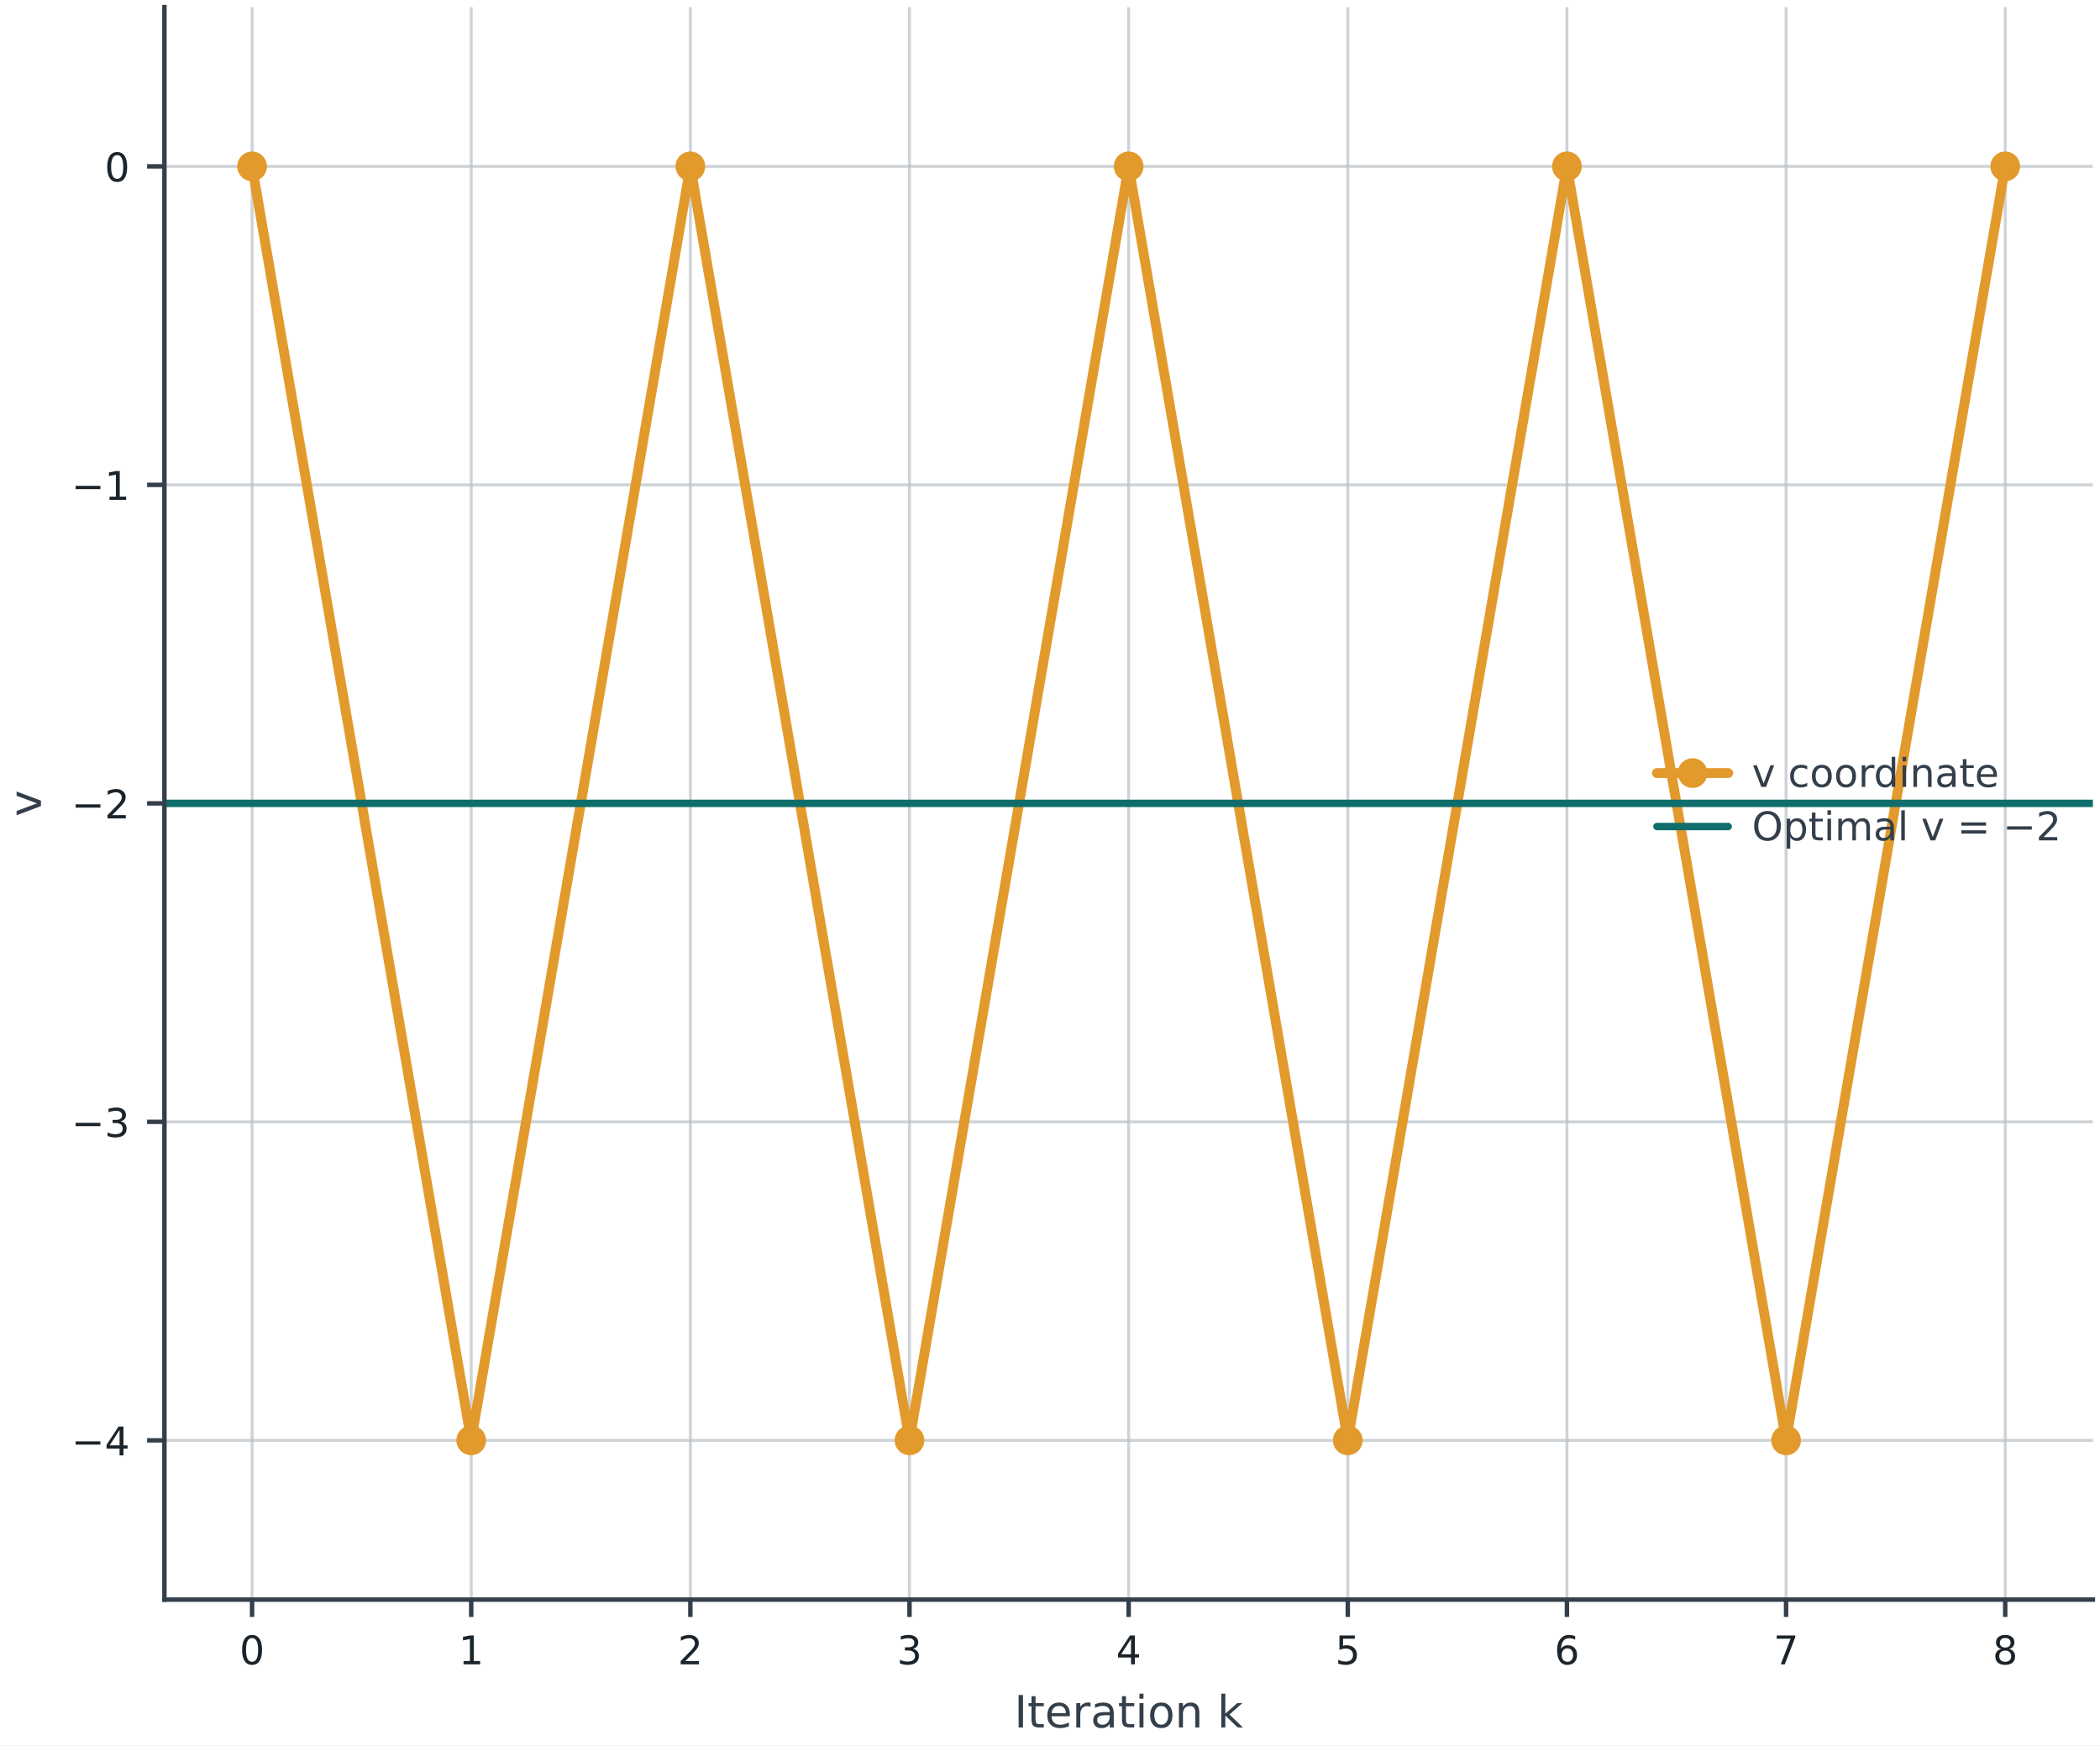
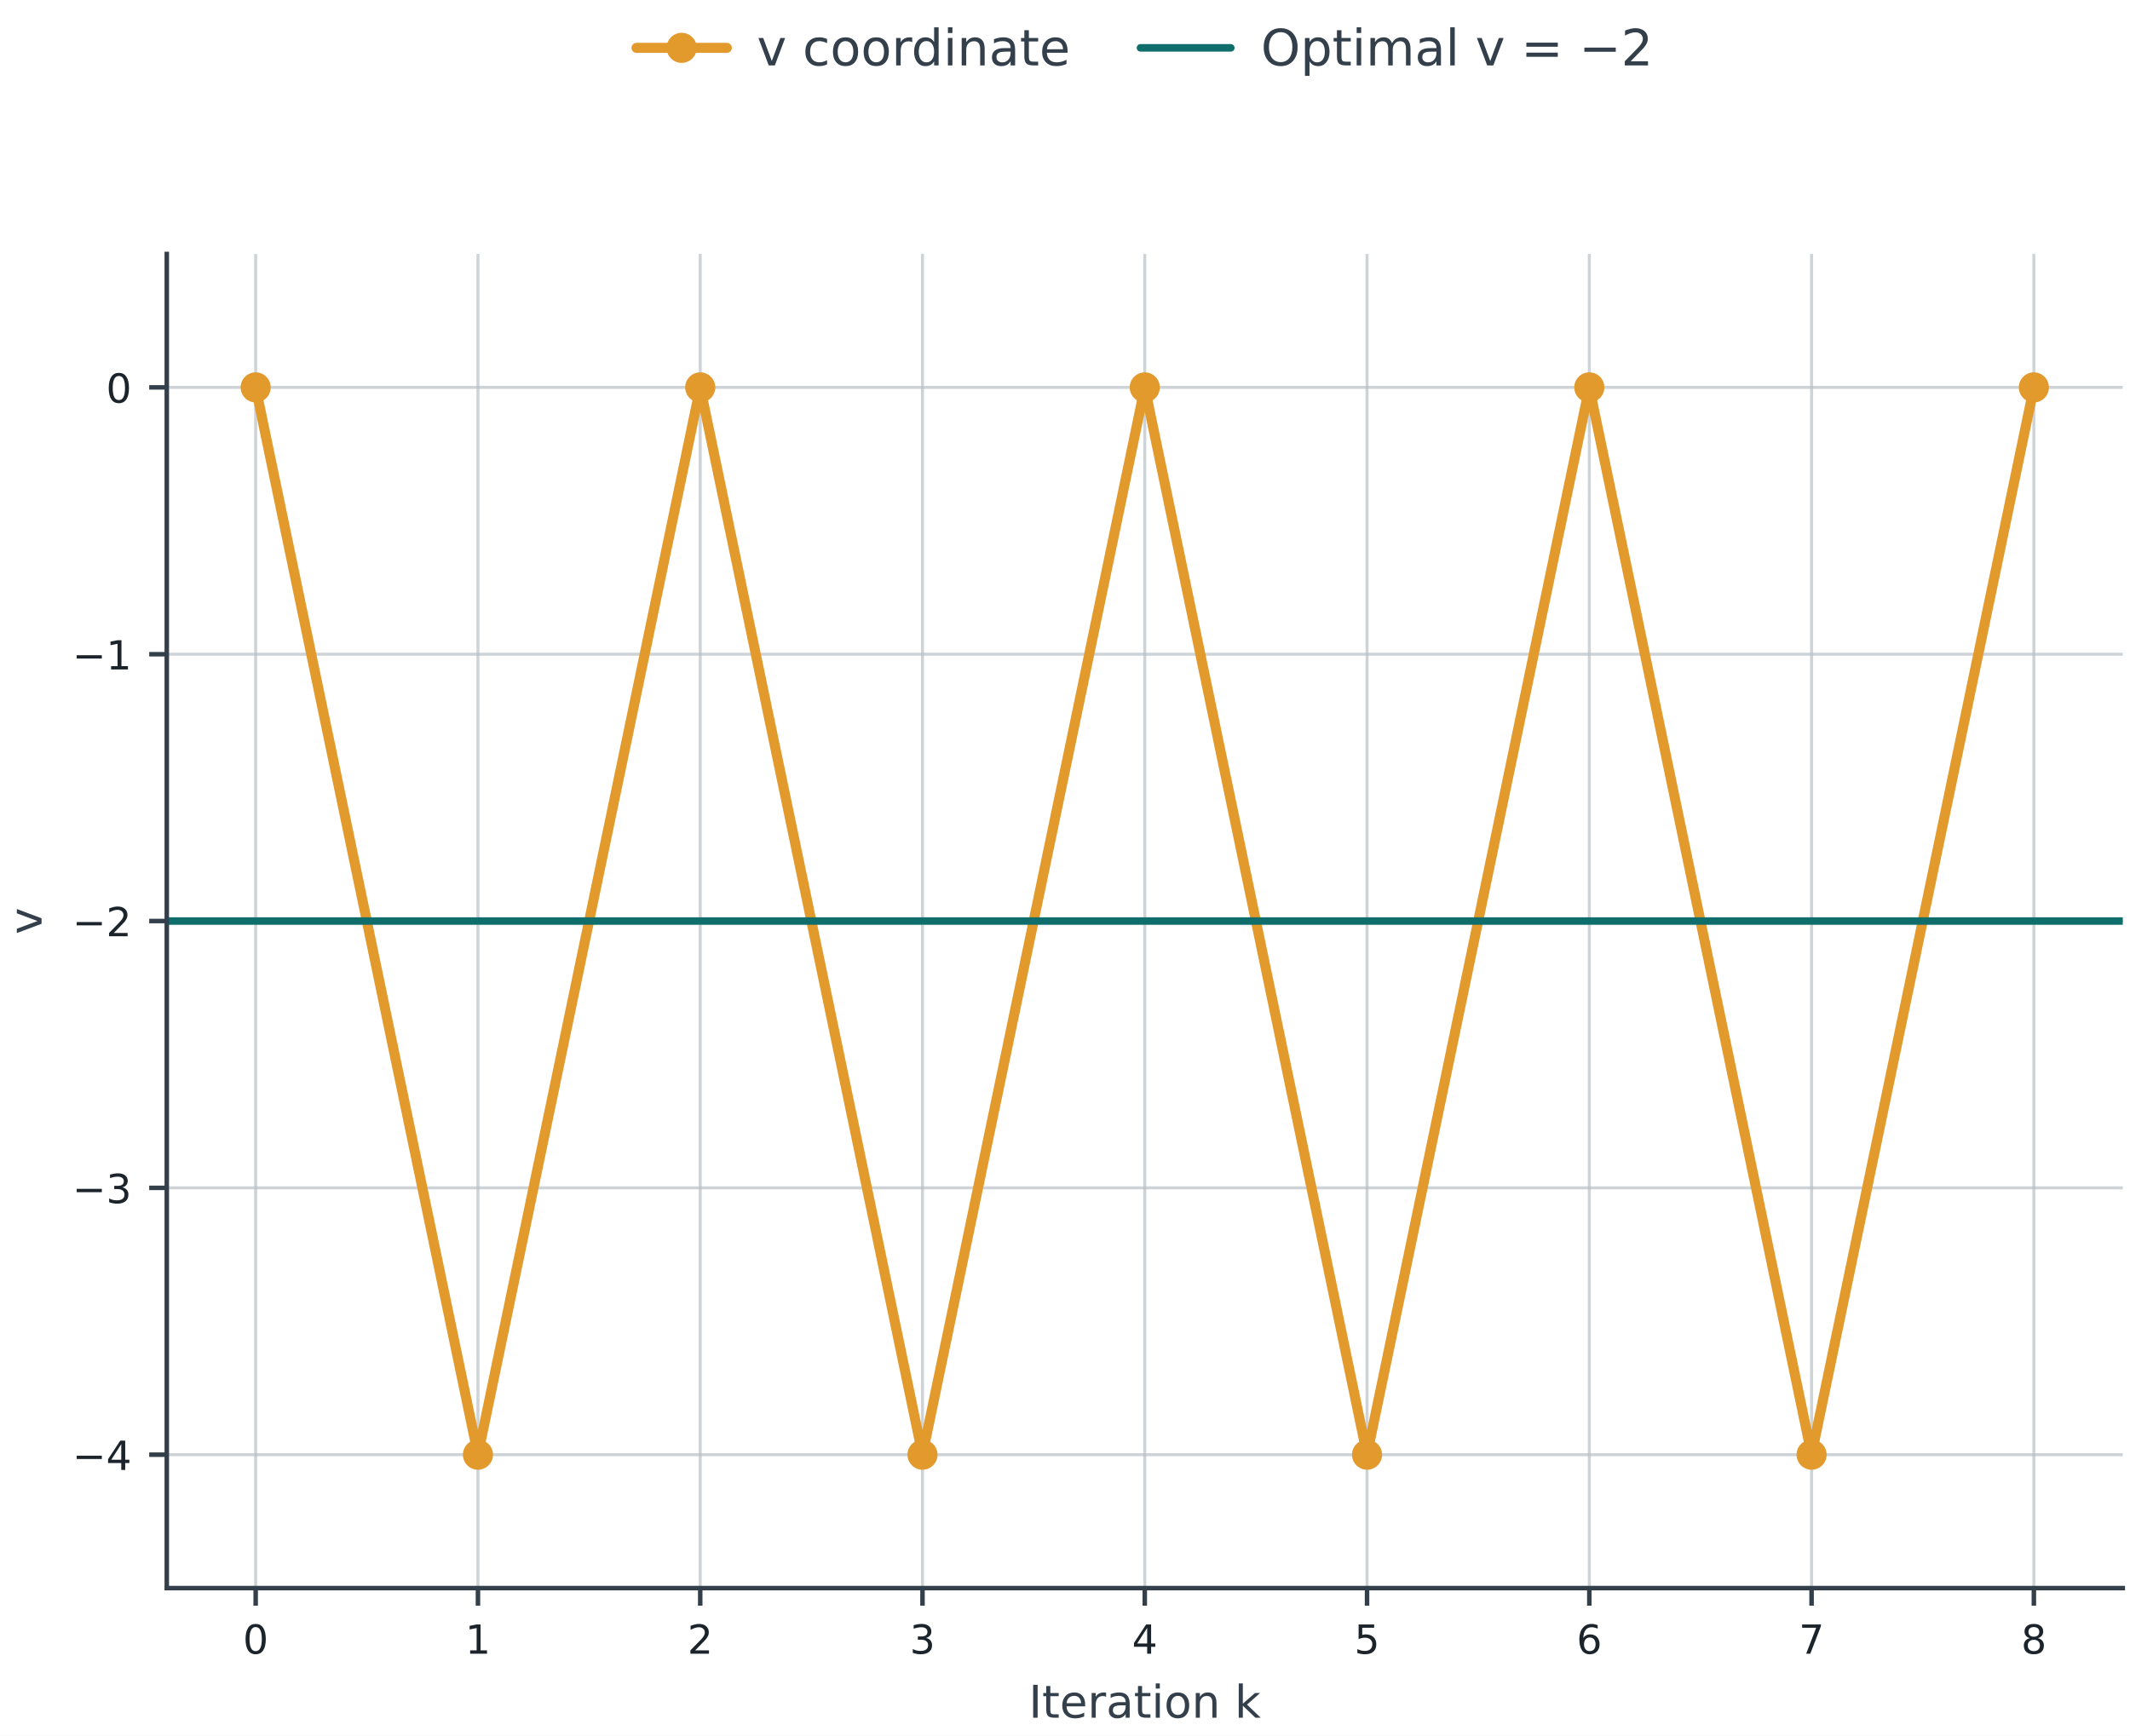
- <svg xmlns="http://www.w3.org/2000/svg" xmlns:xlink="http://www.w3.org/1999/xlink" width="424.474pt" height="352.681pt" viewBox="0 0 424.474 352.681" version="1.1">
+ <svg xmlns="http://www.w3.org/2000/svg" xmlns:xlink="http://www.w3.org/1999/xlink" width="424.474pt" height="345.99pt" viewBox="0 0 424.474 345.99" version="1.1">
  <defs>
    <style type="text/css">*{stroke-linejoin: round; stroke-linecap: butt}</style>
  </defs>
  <g id="figure_1">
    <g id="patch_1">
-       <path d="M 0 352.681  L 424.474 352.681  L 424.474 0  L 0 0  z " style="fill: #ffffff" />
+       <path d="M 0 345.99  L 424.474 345.99  L 424.474 0  L 0 0  z " style="fill: #ffffff" />
    </g>
    <g id="axes_1">
      <g id="patch_2">
-         <path d="M 33.234 323.24  L 423.034 323.24  L 423.034 1.44  L 33.234 1.44  z " style="fill: #ffffff" />
+         <path d="M 33.234 316.55  L 423.034 316.55  L 423.034 50.625  L 33.234 50.625  z " style="fill: #ffffff" />
      </g>
      <g id="matplotlib.axis_1">
        <g id="xtick_1">
          <g id="line2d_1">
-             <path d="M 50.952 323.24  L 50.952 1.44  " clip-path="url(#pc9e81bf511)" style="fill: none; stroke: #b9c1c6; stroke-opacity: 0.7; stroke-width: 0.6; stroke-linecap: round" />
+             <path d="M 50.952 316.55  L 50.952 50.625  " clip-path="url(#pf2ed33c9d0)" style="fill: none; stroke: #b9c1c6; stroke-opacity: 0.7; stroke-width: 0.6; stroke-linecap: round" />
          </g>
          <g id="line2d_2">
            <defs>
-               <path id="m884c8e232d" d="M 0 0  L 0 3.5  " style="stroke: #333f4a; stroke-width: 0.9" />
-             </defs>
-             <g>
-               <use xlink:href="#m884c8e232d" x="50.952" y="323.24" style="fill: #333f4a; stroke: #333f4a; stroke-width: 0.9" />
+               <path id="md0092afd3a" d="M 0 0  L 0 3.5  " style="stroke: #333f4a; stroke-width: 0.9" />
+             </defs>
+             <g>
+               <use xlink:href="#md0092afd3a" x="50.952" y="316.55" style="fill: #333f4a; stroke: #333f4a; stroke-width: 0.9" />
            </g>
          </g>
          <g id="text_1">
-             <g style="fill: #1c242b" transform="translate(48.40693 336.3181) scale(0.08 -0.08)">
+             <g style="fill: #1c242b" transform="translate(48.40693 329.6279) scale(0.08 -0.08)">
              <defs>
                <path id="DejaVuSans-13" d="M 2034 4250  Q 1547 4250 1301 3770  Q 1056 3291 1056 2328  Q 1056 1369 1301 889  Q 1547 409 2034 409  Q 2525 409 2770 889  Q 3016 1369 3016 2328  Q 3016 3291 2770 3770  Q 2525 4250 2034 4250  z M 2034 4750  Q 2819 4750 3233 4129  Q 3647 3509 3647 2328  Q 3647 1150 3233 529  Q 2819 -91 2034 -91  Q 1250 -91 836 529  Q 422 1150 422 2328  Q 422 3509 836 4129  Q 1250 4750 2034 4750  z " transform="scale(0.015625)" />
              </defs>
              <use xlink:href="#DejaVuSans-13" />
            </g>
          </g>
        </g>
        <g id="xtick_2">
          <g id="line2d_3">
-             <path d="M 95.247 323.24  L 95.247 1.44  " clip-path="url(#pc9e81bf511)" style="fill: none; stroke: #b9c1c6; stroke-opacity: 0.7; stroke-width: 0.6; stroke-linecap: round" />
+             <path d="M 95.247 316.55  L 95.247 50.625  " clip-path="url(#pf2ed33c9d0)" style="fill: none; stroke: #b9c1c6; stroke-opacity: 0.7; stroke-width: 0.6; stroke-linecap: round" />
          </g>
          <g id="line2d_4">
            <g>
-               <use xlink:href="#m884c8e232d" x="95.247" y="323.24" style="fill: #333f4a; stroke: #333f4a; stroke-width: 0.9" />
+               <use xlink:href="#md0092afd3a" x="95.247" y="316.55" style="fill: #333f4a; stroke: #333f4a; stroke-width: 0.9" />
            </g>
          </g>
          <g id="text_2">
-             <g style="fill: #1c242b" transform="translate(92.70239 336.3181) scale(0.08 -0.08)">
+             <g style="fill: #1c242b" transform="translate(92.70239 329.6279) scale(0.08 -0.08)">
              <defs>
                <path id="DejaVuSans-14" d="M 794 531  L 1825 531  L 1825 4091  L 703 3866  L 703 4441  L 1819 4666  L 2450 4666  L 2450 531  L 3481 531  L 3481 0  L 794 0  L 794 531  z " transform="scale(0.015625)" />
              </defs>
              <use xlink:href="#DejaVuSans-14" />
            </g>
          </g>
        </g>
        <g id="xtick_3">
          <g id="line2d_5">
-             <path d="M 139.543 323.24  L 139.543 1.44  " clip-path="url(#pc9e81bf511)" style="fill: none; stroke: #b9c1c6; stroke-opacity: 0.7; stroke-width: 0.6; stroke-linecap: round" />
+             <path d="M 139.543 316.55  L 139.543 50.625  " clip-path="url(#pf2ed33c9d0)" style="fill: none; stroke: #b9c1c6; stroke-opacity: 0.7; stroke-width: 0.6; stroke-linecap: round" />
          </g>
          <g id="line2d_6">
            <g>
-               <use xlink:href="#m884c8e232d" x="139.543" y="323.24" style="fill: #333f4a; stroke: #333f4a; stroke-width: 0.9" />
+               <use xlink:href="#md0092afd3a" x="139.543" y="316.55" style="fill: #333f4a; stroke: #333f4a; stroke-width: 0.9" />
            </g>
          </g>
          <g id="text_3">
-             <g style="fill: #1c242b" transform="translate(136.9978 336.3181) scale(0.08 -0.08)">
+             <g style="fill: #1c242b" transform="translate(136.9978 329.6279) scale(0.08 -0.08)">
              <defs>
                <path id="DejaVuSans-15" d="M 1228 531  L 3431 531  L 3431 0  L 469 0  L 469 531  Q 828 903 1448 1529  Q 2069 2156 2228 2338  Q 2531 2678 2651 2914  Q 2772 3150 2772 3378  Q 2772 3750 2511 3984  Q 2250 4219 1831 4219  Q 1534 4219 1204 4116  Q 875 4013 500 3803  L 500 4441  Q 881 4594 1212 4672  Q 1544 4750 1819 4750  Q 2544 4750 2975 4387  Q 3406 4025 3406 3419  Q 3406 3131 3298 2873  Q 3191 2616 2906 2266  Q 2828 2175 2409 1742  Q 1991 1309 1228 531  z " transform="scale(0.015625)" />
              </defs>
              <use xlink:href="#DejaVuSans-15" />
            </g>
          </g>
        </g>
        <g id="xtick_4">
          <g id="line2d_7">
-             <path d="M 183.838 323.24  L 183.838 1.44  " clip-path="url(#pc9e81bf511)" style="fill: none; stroke: #b9c1c6; stroke-opacity: 0.7; stroke-width: 0.6; stroke-linecap: round" />
+             <path d="M 183.838 316.55  L 183.838 50.625  " clip-path="url(#pf2ed33c9d0)" style="fill: none; stroke: #b9c1c6; stroke-opacity: 0.7; stroke-width: 0.6; stroke-linecap: round" />
          </g>
          <g id="line2d_8">
            <g>
-               <use xlink:href="#m884c8e232d" x="183.838" y="323.24" style="fill: #333f4a; stroke: #333f4a; stroke-width: 0.9" />
+               <use xlink:href="#md0092afd3a" x="183.838" y="316.55" style="fill: #333f4a; stroke: #333f4a; stroke-width: 0.9" />
            </g>
          </g>
          <g id="text_4">
-             <g style="fill: #1c242b" transform="translate(181.2933 336.3181) scale(0.08 -0.08)">
+             <g style="fill: #1c242b" transform="translate(181.2933 329.6279) scale(0.08 -0.08)">
              <defs>
                <path id="DejaVuSans-16" d="M 2597 2516  Q 3050 2419 3304 2112  Q 3559 1806 3559 1356  Q 3559 666 3084 287  Q 2609 -91 1734 -91  Q 1441 -91 1130 -33  Q 819 25 488 141  L 488 750  Q 750 597 1062 519  Q 1375 441 1716 441  Q 2309 441 2620 675  Q 2931 909 2931 1356  Q 2931 1769 2642 2001  Q 2353 2234 1838 2234  L 1294 2234  L 1294 2753  L 1863 2753  Q 2328 2753 2575 2939  Q 2822 3125 2822 3475  Q 2822 3834 2567 4026  Q 2313 4219 1838 4219  Q 1578 4219 1281 4162  Q 984 4106 628 3988  L 628 4550  Q 988 4650 1302 4700  Q 1616 4750 1894 4750  Q 2613 4750 3031 4423  Q 3450 4097 3450 3541  Q 3450 3153 3228 2886  Q 3006 2619 2597 2516  z " transform="scale(0.015625)" />
              </defs>
              <use xlink:href="#DejaVuSans-16" />
            </g>
          </g>
        </g>
        <g id="xtick_5">
          <g id="line2d_9">
-             <path d="M 228.134 323.24  L 228.134 1.44  " clip-path="url(#pc9e81bf511)" style="fill: none; stroke: #b9c1c6; stroke-opacity: 0.7; stroke-width: 0.6; stroke-linecap: round" />
+             <path d="M 228.134 316.55  L 228.134 50.625  " clip-path="url(#pf2ed33c9d0)" style="fill: none; stroke: #b9c1c6; stroke-opacity: 0.7; stroke-width: 0.6; stroke-linecap: round" />
          </g>
          <g id="line2d_10">
            <g>
-               <use xlink:href="#m884c8e232d" x="228.134" y="323.24" style="fill: #333f4a; stroke: #333f4a; stroke-width: 0.9" />
+               <use xlink:href="#md0092afd3a" x="228.134" y="316.55" style="fill: #333f4a; stroke: #333f4a; stroke-width: 0.9" />
            </g>
          </g>
          <g id="text_5">
-             <g style="fill: #1c242b" transform="translate(225.5888 336.3181) scale(0.08 -0.08)">
+             <g style="fill: #1c242b" transform="translate(225.5888 329.6279) scale(0.08 -0.08)">
              <defs>
                <path id="DejaVuSans-17" d="M 2419 4116  L 825 1625  L 2419 1625  L 2419 4116  z M 2253 4666  L 3047 4666  L 3047 1625  L 3713 1625  L 3713 1100  L 3047 1100  L 3047 0  L 2419 0  L 2419 1100  L 313 1100  L 313 1709  L 2253 4666  z " transform="scale(0.015625)" />
              </defs>
              <use xlink:href="#DejaVuSans-17" />
            </g>
          </g>
        </g>
        <g id="xtick_6">
          <g id="line2d_11">
-             <path d="M 272.429 323.24  L 272.429 1.44  " clip-path="url(#pc9e81bf511)" style="fill: none; stroke: #b9c1c6; stroke-opacity: 0.7; stroke-width: 0.6; stroke-linecap: round" />
+             <path d="M 272.429 316.55  L 272.429 50.625  " clip-path="url(#pf2ed33c9d0)" style="fill: none; stroke: #b9c1c6; stroke-opacity: 0.7; stroke-width: 0.6; stroke-linecap: round" />
          </g>
          <g id="line2d_12">
            <g>
-               <use xlink:href="#m884c8e232d" x="272.429" y="323.24" style="fill: #333f4a; stroke: #333f4a; stroke-width: 0.9" />
+               <use xlink:href="#md0092afd3a" x="272.429" y="316.55" style="fill: #333f4a; stroke: #333f4a; stroke-width: 0.9" />
            </g>
          </g>
          <g id="text_6">
-             <g style="fill: #1c242b" transform="translate(269.8842 336.3181) scale(0.08 -0.08)">
+             <g style="fill: #1c242b" transform="translate(269.8842 329.6279) scale(0.08 -0.08)">
              <defs>
                <path id="DejaVuSans-18" d="M 691 4666  L 3169 4666  L 3169 4134  L 1269 4134  L 1269 2991  Q 1406 3038 1543 3061  Q 1681 3084 1819 3084  Q 2600 3084 3056 2656  Q 3513 2228 3513 1497  Q 3513 744 3044 326  Q 2575 -91 1722 -91  Q 1428 -91 1123 -41  Q 819 9 494 109  L 494 744  Q 775 591 1075 516  Q 1375 441 1709 441  Q 2250 441 2565 725  Q 2881 1009 2881 1497  Q 2881 1984 2565 2268  Q 2250 2553 1709 2553  Q 1456 2553 1204 2497  Q 953 2441 691 2322  L 691 4666  z " transform="scale(0.015625)" />
              </defs>
              <use xlink:href="#DejaVuSans-18" />
            </g>
          </g>
        </g>
        <g id="xtick_7">
          <g id="line2d_13">
-             <path d="M 316.725 323.24  L 316.725 1.44  " clip-path="url(#pc9e81bf511)" style="fill: none; stroke: #b9c1c6; stroke-opacity: 0.7; stroke-width: 0.6; stroke-linecap: round" />
+             <path d="M 316.725 316.55  L 316.725 50.625  " clip-path="url(#pf2ed33c9d0)" style="fill: none; stroke: #b9c1c6; stroke-opacity: 0.7; stroke-width: 0.6; stroke-linecap: round" />
          </g>
          <g id="line2d_14">
            <g>
-               <use xlink:href="#m884c8e232d" x="316.725" y="323.24" style="fill: #333f4a; stroke: #333f4a; stroke-width: 0.9" />
+               <use xlink:href="#md0092afd3a" x="316.725" y="316.55" style="fill: #333f4a; stroke: #333f4a; stroke-width: 0.9" />
            </g>
          </g>
          <g id="text_7">
-             <g style="fill: #1c242b" transform="translate(314.1797 336.3181) scale(0.08 -0.08)">
+             <g style="fill: #1c242b" transform="translate(314.1797 329.6279) scale(0.08 -0.08)">
              <defs>
                <path id="DejaVuSans-19" d="M 2113 2584  Q 1688 2584 1439 2293  Q 1191 2003 1191 1497  Q 1191 994 1439 701  Q 1688 409 2113 409  Q 2538 409 2786 701  Q 3034 994 3034 1497  Q 3034 2003 2786 2293  Q 2538 2584 2113 2584  z M 3366 4563  L 3366 3988  Q 3128 4100 2886 4159  Q 2644 4219 2406 4219  Q 1781 4219 1451 3797  Q 1122 3375 1075 2522  Q 1259 2794 1537 2939  Q 1816 3084 2150 3084  Q 2853 3084 3261 2657  Q 3669 2231 3669 1497  Q 3669 778 3244 343  Q 2819 -91 2113 -91  Q 1303 -91 875 529  Q 447 1150 447 2328  Q 447 3434 972 4092  Q 1497 4750 2381 4750  Q 2619 4750 2861 4703  Q 3103 4656 3366 4563  z " transform="scale(0.015625)" />
              </defs>
              <use xlink:href="#DejaVuSans-19" />
            </g>
          </g>
        </g>
        <g id="xtick_8">
          <g id="line2d_15">
-             <path d="M 361.02 323.24  L 361.02 1.44  " clip-path="url(#pc9e81bf511)" style="fill: none; stroke: #b9c1c6; stroke-opacity: 0.7; stroke-width: 0.6; stroke-linecap: round" />
+             <path d="M 361.02 316.55  L 361.02 50.625  " clip-path="url(#pf2ed33c9d0)" style="fill: none; stroke: #b9c1c6; stroke-opacity: 0.7; stroke-width: 0.6; stroke-linecap: round" />
          </g>
          <g id="line2d_16">
            <g>
-               <use xlink:href="#m884c8e232d" x="361.02" y="323.24" style="fill: #333f4a; stroke: #333f4a; stroke-width: 0.9" />
+               <use xlink:href="#md0092afd3a" x="361.02" y="316.55" style="fill: #333f4a; stroke: #333f4a; stroke-width: 0.9" />
            </g>
          </g>
          <g id="text_8">
-             <g style="fill: #1c242b" transform="translate(358.4751 336.3181) scale(0.08 -0.08)">
+             <g style="fill: #1c242b" transform="translate(358.4751 329.6279) scale(0.08 -0.08)">
              <defs>
                <path id="DejaVuSans-1a" d="M 525 4666  L 3525 4666  L 3525 4397  L 1831 0  L 1172 0  L 2766 4134  L 525 4134  L 525 4666  z " transform="scale(0.015625)" />
              </defs>
              <use xlink:href="#DejaVuSans-1a" />
            </g>
          </g>
        </g>
        <g id="xtick_9">
          <g id="line2d_17">
-             <path d="M 405.316 323.24  L 405.316 1.44  " clip-path="url(#pc9e81bf511)" style="fill: none; stroke: #b9c1c6; stroke-opacity: 0.7; stroke-width: 0.6; stroke-linecap: round" />
+             <path d="M 405.316 316.55  L 405.316 50.625  " clip-path="url(#pf2ed33c9d0)" style="fill: none; stroke: #b9c1c6; stroke-opacity: 0.7; stroke-width: 0.6; stroke-linecap: round" />
          </g>
          <g id="line2d_18">
            <g>
-               <use xlink:href="#m884c8e232d" x="405.316" y="323.24" style="fill: #333f4a; stroke: #333f4a; stroke-width: 0.9" />
+               <use xlink:href="#md0092afd3a" x="405.316" y="316.55" style="fill: #333f4a; stroke: #333f4a; stroke-width: 0.9" />
            </g>
          </g>
          <g id="text_9">
-             <g style="fill: #1c242b" transform="translate(402.7706 336.3181) scale(0.08 -0.08)">
+             <g style="fill: #1c242b" transform="translate(402.7706 329.6279) scale(0.08 -0.08)">
              <defs>
                <path id="DejaVuSans-1b" d="M 2034 2216  Q 1584 2216 1326 1975  Q 1069 1734 1069 1313  Q 1069 891 1326 650  Q 1584 409 2034 409  Q 2484 409 2743 651  Q 3003 894 3003 1313  Q 3003 1734 2745 1975  Q 2488 2216 2034 2216  z M 1403 2484  Q 997 2584 770 2862  Q 544 3141 544 3541  Q 544 4100 942 4425  Q 1341 4750 2034 4750  Q 2731 4750 3128 4425  Q 3525 4100 3525 3541  Q 3525 3141 3298 2862  Q 3072 2584 2669 2484  Q 3125 2378 3379 2068  Q 3634 1759 3634 1313  Q 3634 634 3220 271  Q 2806 -91 2034 -91  Q 1263 -91 848 271  Q 434 634 434 1313  Q 434 1759 690 2068  Q 947 2378 1403 2484  z M 1172 3481  Q 1172 3119 1398 2916  Q 1625 2713 2034 2713  Q 2441 2713 2670 2916  Q 2900 3119 2900 3481  Q 2900 3844 2670 4047  Q 2441 4250 2034 4250  Q 1625 4250 1398 4047  Q 1172 3844 1172 3481  z " transform="scale(0.015625)" />
              </defs>
              <use xlink:href="#DejaVuSans-1b" />
            </g>
          </g>
        </g>
        <g id="text_10">
-           <g style="fill: #333f4a" transform="translate(205.0101 349.0786) scale(0.09 -0.09)">
+           <g style="fill: #333f4a" transform="translate(205.0101 342.3884) scale(0.09 -0.09)">
            <defs>
              <path id="DejaVuSans-2c" d="M 628 4666  L 1259 4666  L 1259 0  L 628 0  L 628 4666  z " transform="scale(0.015625)" />
              <path id="DejaVuSans-57" d="M 1172 4494  L 1172 3500  L 2356 3500  L 2356 3053  L 1172 3053  L 1172 1153  Q 1172 725 1289 603  Q 1406 481 1766 481  L 2356 481  L 2356 0  L 1766 0  Q 1100 0 847 248  Q 594 497 594 1153  L 594 3053  L 172 3053  L 172 3500  L 594 3500  L 594 4494  L 1172 4494  z " transform="scale(0.015625)" />
              <path id="DejaVuSans-48" d="M 3597 1894  L 3597 1613  L 953 1613  Q 991 1019 1311 708  Q 1631 397 2203 397  Q 2534 397 2845 478  Q 3156 559 3463 722  L 3463 178  Q 3153 47 2828 -22  Q 2503 -91 2169 -91  Q 1331 -91 842 396  Q 353 884 353 1716  Q 353 2575 817 3079  Q 1281 3584 2069 3584  Q 2775 3584 3186 3129  Q 3597 2675 3597 1894  z M 3022 2063  Q 3016 2534 2758 2815  Q 2500 3097 2075 3097  Q 1594 3097 1305 2825  Q 1016 2553 972 2059  L 3022 2063  z " transform="scale(0.015625)" />
              <path id="DejaVuSans-55" d="M 2631 2963  Q 2534 3019 2420 3045  Q 2306 3072 2169 3072  Q 1681 3072 1420 2755  Q 1159 2438 1159 1844  L 1159 0  L 581 0  L 581 3500  L 1159 3500  L 1159 2956  Q 1341 3275 1631 3429  Q 1922 3584 2338 3584  Q 2397 3584 2469 3576  Q 2541 3569 2628 3553  L 2631 2963  z " transform="scale(0.015625)" />
              <path id="DejaVuSans-44" d="M 2194 1759  Q 1497 1759 1228 1600  Q 959 1441 959 1056  Q 959 750 1161 570  Q 1363 391 1709 391  Q 2188 391 2477 730  Q 2766 1069 2766 1631  L 2766 1759  L 2194 1759  z M 3341 1997  L 3341 0  L 2766 0  L 2766 531  Q 2569 213 2275 61  Q 1981 -91 1556 -91  Q 1019 -91 701 211  Q 384 513 384 1019  Q 384 1609 779 1909  Q 1175 2209 1959 2209  L 2766 2209  L 2766 2266  Q 2766 2663 2505 2880  Q 2244 3097 1772 3097  Q 1472 3097 1187 3025  Q 903 2953 641 2809  L 641 3341  Q 956 3463 1253 3523  Q 1550 3584 1831 3584  Q 2591 3584 2966 3190  Q 3341 2797 3341 1997  z " transform="scale(0.015625)" />
              <path id="DejaVuSans-4c" d="M 603 3500  L 1178 3500  L 1178 0  L 603 0  L 603 3500  z M 603 4863  L 1178 4863  L 1178 4134  L 603 4134  L 603 4863  z " transform="scale(0.015625)" />
              <path id="DejaVuSans-52" d="M 1959 3097  Q 1497 3097 1228 2736  Q 959 2375 959 1747  Q 959 1119 1226 758  Q 1494 397 1959 397  Q 2419 397 2687 759  Q 2956 1122 2956 1747  Q 2956 2369 2687 2733  Q 2419 3097 1959 3097  z M 1959 3584  Q 2709 3584 3137 3096  Q 3566 2609 3566 1747  Q 3566 888 3137 398  Q 2709 -91 1959 -91  Q 1206 -91 779 398  Q 353 888 353 1747  Q 353 2609 779 3096  Q 1206 3584 1959 3584  z " transform="scale(0.015625)" />
              <path id="DejaVuSans-51" d="M 3513 2113  L 3513 0  L 2938 0  L 2938 2094  Q 2938 2591 2744 2837  Q 2550 3084 2163 3084  Q 1697 3084 1428 2787  Q 1159 2491 1159 1978  L 1159 0  L 581 0  L 581 3500  L 1159 3500  L 1159 2956  Q 1366 3272 1645 3428  Q 1925 3584 2291 3584  Q 2894 3584 3203 3211  Q 3513 2838 3513 2113  z " transform="scale(0.015625)" />
              <path id="DejaVuSans-3" transform="scale(0.015625)" />
              <path id="DejaVuSans-4e" d="M 581 4863  L 1159 4863  L 1159 1991  L 2875 3500  L 3609 3500  L 1753 1863  L 3688 0  L 2938 0  L 1159 1709  L 1159 0  L 581 0  L 581 4863  z " transform="scale(0.015625)" />
            </defs>
            <use xlink:href="#DejaVuSans-2c" />
            <use xlink:href="#DejaVuSans-57" transform="translate(29.5 0)" />
            <use xlink:href="#DejaVuSans-48" transform="translate(68.70312 0)" />
            <use xlink:href="#DejaVuSans-55" transform="translate(130.2344 0)" />
            <use xlink:href="#DejaVuSans-44" transform="translate(171.3438 0)" />
            <use xlink:href="#DejaVuSans-57" transform="translate(232.625 0)" />
            <use xlink:href="#DejaVuSans-4c" transform="translate(271.8281 0)" />
            <use xlink:href="#DejaVuSans-52" transform="translate(299.6094 0)" />
            <use xlink:href="#DejaVuSans-51" transform="translate(360.7969 0)" />
            <use xlink:href="#DejaVuSans-3" transform="translate(424.1719 0)" />
            <use xlink:href="#DejaVuSans-4e" transform="translate(455.9531 0)" />
          </g>
        </g>
      </g>
      <g id="matplotlib.axis_2">
        <g id="ytick_1">
          <g id="line2d_19">
-             <path d="M 33.234 291.06  L 423.034 291.06  " clip-path="url(#pc9e81bf511)" style="fill: none; stroke: #b9c1c6; stroke-opacity: 0.7; stroke-width: 0.6; stroke-linecap: round" />
+             <path d="M 33.234 289.957  L 423.034 289.957  " clip-path="url(#pf2ed33c9d0)" style="fill: none; stroke: #b9c1c6; stroke-opacity: 0.7; stroke-width: 0.6; stroke-linecap: round" />
          </g>
          <g id="line2d_20">
            <defs>
-               <path id="mfa3e10d798" d="M 0 0  L -3.5 0  " style="stroke: #333f4a; stroke-width: 0.9" />
-             </defs>
-             <g>
-               <use xlink:href="#mfa3e10d798" x="33.234" y="291.06" style="fill: #333f4a; stroke: #333f4a; stroke-width: 0.9" />
+               <path id="mb5e0a46f87" d="M 0 0  L -3.5 0  " style="stroke: #333f4a; stroke-width: 0.9" />
+             </defs>
+             <g>
+               <use xlink:href="#mb5e0a46f87" x="33.234" y="289.957" style="fill: #333f4a; stroke: #333f4a; stroke-width: 0.9" />
            </g>
          </g>
          <g id="text_11">
-             <g style="fill: #1c242b" transform="translate(14.44 294.0991) scale(0.08 -0.08)">
+             <g style="fill: #1c242b" transform="translate(14.44 292.9963) scale(0.08 -0.08)">
              <defs>
                <path id="DejaVuSans-c9c" d="M 678 2272  L 4684 2272  L 4684 1741  L 678 1741  L 678 2272  z " transform="scale(0.015625)" />
              </defs>
              <use xlink:href="#DejaVuSans-c9c" />
              <use xlink:href="#DejaVuSans-17" transform="translate(83.79688 0)" />
            </g>
          </g>
        </g>
        <g id="ytick_2">
          <g id="line2d_21">
-             <path d="M 33.234 226.7  L 423.034 226.7  " clip-path="url(#pc9e81bf511)" style="fill: none; stroke: #b9c1c6; stroke-opacity: 0.7; stroke-width: 0.6; stroke-linecap: round" />
+             <path d="M 33.234 236.772  L 423.034 236.772  " clip-path="url(#pf2ed33c9d0)" style="fill: none; stroke: #b9c1c6; stroke-opacity: 0.7; stroke-width: 0.6; stroke-linecap: round" />
          </g>
          <g id="line2d_22">
            <g>
-               <use xlink:href="#mfa3e10d798" x="33.234" y="226.7" style="fill: #333f4a; stroke: #333f4a; stroke-width: 0.9" />
+               <use xlink:href="#mb5e0a46f87" x="33.234" y="236.772" style="fill: #333f4a; stroke: #333f4a; stroke-width: 0.9" />
            </g>
          </g>
          <g id="text_12">
-             <g style="fill: #1c242b" transform="translate(14.44 229.7391) scale(0.08 -0.08)">
+             <g style="fill: #1c242b" transform="translate(14.44 239.8114) scale(0.08 -0.08)">
              <use xlink:href="#DejaVuSans-c9c" />
              <use xlink:href="#DejaVuSans-16" transform="translate(83.79688 0)" />
            </g>
          </g>
        </g>
        <g id="ytick_3">
          <g id="line2d_23">
-             <path d="M 33.234 162.34  L 423.034 162.34  " clip-path="url(#pc9e81bf511)" style="fill: none; stroke: #b9c1c6; stroke-opacity: 0.7; stroke-width: 0.6; stroke-linecap: round" />
+             <path d="M 33.234 183.587  L 423.034 183.587  " clip-path="url(#pf2ed33c9d0)" style="fill: none; stroke: #b9c1c6; stroke-opacity: 0.7; stroke-width: 0.6; stroke-linecap: round" />
          </g>
          <g id="line2d_24">
            <g>
-               <use xlink:href="#mfa3e10d798" x="33.234" y="162.34" style="fill: #333f4a; stroke: #333f4a; stroke-width: 0.9" />
+               <use xlink:href="#mb5e0a46f87" x="33.234" y="183.587" style="fill: #333f4a; stroke: #333f4a; stroke-width: 0.9" />
            </g>
          </g>
          <g id="text_13">
-             <g style="fill: #1c242b" transform="translate(14.44 165.3791) scale(0.08 -0.08)">
+             <g style="fill: #1c242b" transform="translate(14.44 186.6264) scale(0.08 -0.08)">
              <use xlink:href="#DejaVuSans-c9c" />
              <use xlink:href="#DejaVuSans-15" transform="translate(83.79688 0)" />
            </g>
          </g>
        </g>
        <g id="ytick_4">
          <g id="line2d_25">
-             <path d="M 33.234 97.98  L 423.034 97.98  " clip-path="url(#pc9e81bf511)" style="fill: none; stroke: #b9c1c6; stroke-opacity: 0.7; stroke-width: 0.6; stroke-linecap: round" />
+             <path d="M 33.234 130.402  L 423.034 130.402  " clip-path="url(#pf2ed33c9d0)" style="fill: none; stroke: #b9c1c6; stroke-opacity: 0.7; stroke-width: 0.6; stroke-linecap: round" />
          </g>
          <g id="line2d_26">
            <g>
-               <use xlink:href="#mfa3e10d798" x="33.234" y="97.98" style="fill: #333f4a; stroke: #333f4a; stroke-width: 0.9" />
+               <use xlink:href="#mb5e0a46f87" x="33.234" y="130.402" style="fill: #333f4a; stroke: #333f4a; stroke-width: 0.9" />
            </g>
          </g>
          <g id="text_14">
-             <g style="fill: #1c242b" transform="translate(14.44 101.0191) scale(0.08 -0.08)">
+             <g style="fill: #1c242b" transform="translate(14.44 133.4415) scale(0.08 -0.08)">
              <use xlink:href="#DejaVuSans-c9c" />
              <use xlink:href="#DejaVuSans-14" transform="translate(83.79688 0)" />
            </g>
          </g>
        </g>
        <g id="ytick_5">
          <g id="line2d_27">
-             <path d="M 33.234 33.62  L 423.034 33.62  " clip-path="url(#pc9e81bf511)" style="fill: none; stroke: #b9c1c6; stroke-opacity: 0.7; stroke-width: 0.6; stroke-linecap: round" />
+             <path d="M 33.234 77.217  L 423.034 77.217  " clip-path="url(#pf2ed33c9d0)" style="fill: none; stroke: #b9c1c6; stroke-opacity: 0.7; stroke-width: 0.6; stroke-linecap: round" />
          </g>
          <g id="line2d_28">
            <g>
-               <use xlink:href="#mfa3e10d798" x="33.234" y="33.62" style="fill: #333f4a; stroke: #333f4a; stroke-width: 0.9" />
+               <use xlink:href="#mb5e0a46f87" x="33.234" y="77.217" style="fill: #333f4a; stroke: #333f4a; stroke-width: 0.9" />
            </g>
          </g>
          <g id="text_15">
-             <g style="fill: #1c242b" transform="translate(21.14375 36.65906) scale(0.08 -0.08)">
+             <g style="fill: #1c242b" transform="translate(21.14375 80.2565) scale(0.08 -0.08)">
              <use xlink:href="#DejaVuSans-13" />
            </g>
          </g>
        </g>
        <g id="text_16">
-           <g style="fill: #333f4a" transform="translate(8.277891 165.0034) rotate(-90) scale(0.09 -0.09)">
+           <g style="fill: #333f4a" transform="translate(8.277891 186.2508) rotate(-90) scale(0.09 -0.09)">
            <defs>
              <path id="DejaVuSans-59" d="M 191 3500  L 800 3500  L 1894 563  L 2988 3500  L 3597 3500  L 2284 0  L 1503 0  L 191 3500  z " transform="scale(0.015625)" />
            </defs>
            <use xlink:href="#DejaVuSans-59" />
          </g>
        </g>
      </g>
      <g id="line2d_29">
-         <path d="M 50.952 33.62  L 95.247 291.06  L 139.543 33.62  L 183.838 291.06  L 228.134 33.62  L 272.429 291.06  L 316.725 33.62  L 361.02 291.06  L 405.316 33.62  " clip-path="url(#pc9e81bf511)" style="fill: none; stroke: #e29a2d; stroke-width: 2; stroke-linecap: round" />
+         <path d="M 50.952 77.217  L 95.247 289.957  L 139.543 77.217  L 183.838 289.957  L 228.134 77.217  L 272.429 289.957  L 316.725 77.217  L 361.02 289.957  L 405.316 77.217  " clip-path="url(#pf2ed33c9d0)" style="fill: none; stroke: #e29a2d; stroke-width: 2; stroke-linecap: round" />
        <defs>
-           <path id="mf8cca40bd7" d="M 0 3  C 0.796 3 1.559 2.684 2.121 2.121  C 2.684 1.559 3 0.796 3 0  C 3 -0.796 2.684 -1.559 2.121 -2.121  C 1.559 -2.684 0.796 -3 0 -3  C -0.796 -3 -1.559 -2.684 -2.121 -2.121  C -2.684 -1.559 -3 -0.796 -3 0  C -3 0.796 -2.684 1.559 -2.121 2.121  C -1.559 2.684 -0.796 3 0 3  z " />
+           <path id="mc8ab247863" d="M 0 3  C 0.796 3 1.559 2.684 2.121 2.121  C 2.684 1.559 3 0.796 3 0  C 3 -0.796 2.684 -1.559 2.121 -2.121  C 1.559 -2.684 0.796 -3 0 -3  C -0.796 -3 -1.559 -2.684 -2.121 -2.121  C -2.684 -1.559 -3 -0.796 -3 0  C -3 0.796 -2.684 1.559 -2.121 2.121  C -1.559 2.684 -0.796 3 0 3  z " />
        </defs>
-         <g clip-path="url(#pc9e81bf511)">
-           <use xlink:href="#mf8cca40bd7" x="50.952" y="33.62" style="fill: #e29a2d" />
-           <use xlink:href="#mf8cca40bd7" x="95.247" y="291.06" style="fill: #e29a2d" />
-           <use xlink:href="#mf8cca40bd7" x="139.543" y="33.62" style="fill: #e29a2d" />
-           <use xlink:href="#mf8cca40bd7" x="183.838" y="291.06" style="fill: #e29a2d" />
-           <use xlink:href="#mf8cca40bd7" x="228.134" y="33.62" style="fill: #e29a2d" />
-           <use xlink:href="#mf8cca40bd7" x="272.429" y="291.06" style="fill: #e29a2d" />
-           <use xlink:href="#mf8cca40bd7" x="316.725" y="33.62" style="fill: #e29a2d" />
-           <use xlink:href="#mf8cca40bd7" x="361.02" y="291.06" style="fill: #e29a2d" />
-           <use xlink:href="#mf8cca40bd7" x="405.316" y="33.62" style="fill: #e29a2d" />
+         <g clip-path="url(#pf2ed33c9d0)">
+           <use xlink:href="#mc8ab247863" x="50.952" y="77.217" style="fill: #e29a2d" />
+           <use xlink:href="#mc8ab247863" x="95.247" y="289.957" style="fill: #e29a2d" />
+           <use xlink:href="#mc8ab247863" x="139.543" y="77.217" style="fill: #e29a2d" />
+           <use xlink:href="#mc8ab247863" x="183.838" y="289.957" style="fill: #e29a2d" />
+           <use xlink:href="#mc8ab247863" x="228.134" y="77.217" style="fill: #e29a2d" />
+           <use xlink:href="#mc8ab247863" x="272.429" y="289.957" style="fill: #e29a2d" />
+           <use xlink:href="#mc8ab247863" x="316.725" y="77.217" style="fill: #e29a2d" />
+           <use xlink:href="#mc8ab247863" x="361.02" y="289.957" style="fill: #e29a2d" />
+           <use xlink:href="#mc8ab247863" x="405.316" y="77.217" style="fill: #e29a2d" />
        </g>
      </g>
      <g id="line2d_30">
-         <path d="M 33.234 162.34  L 423.034 162.34  " clip-path="url(#pc9e81bf511)" style="fill: none; stroke: #0f6e6b; stroke-width: 1.5; stroke-linecap: round" />
+         <path d="M 33.234 183.587  L 423.034 183.587  " clip-path="url(#pf2ed33c9d0)" style="fill: none; stroke: #0f6e6b; stroke-width: 1.5; stroke-linecap: round" />
      </g>
      <g id="patch_3">
-         <path d="M 33.234 323.24  L 33.234 1.44  " style="fill: none; stroke: #333f4a; stroke-width: 0.9; stroke-linejoin: miter; stroke-linecap: square" />
+         <path d="M 33.234 316.55  L 33.234 50.625  " style="fill: none; stroke: #333f4a; stroke-width: 0.9; stroke-linejoin: miter; stroke-linecap: square" />
      </g>
      <g id="patch_4">
-         <path d="M 33.234 323.24  L 423.034 323.24  " style="fill: none; stroke: #333f4a; stroke-width: 0.9; stroke-linejoin: miter; stroke-linecap: square" />
+         <path d="M 33.234 316.55  L 423.034 316.55  " style="fill: none; stroke: #333f4a; stroke-width: 0.9; stroke-linejoin: miter; stroke-linecap: square" />
      </g>
      <g id="legend_1">
        <g id="line2d_31">
-           <path d="M 334.921 156.218  L 342.121 156.218  L 349.321 156.218  " style="fill: none; stroke: #e29a2d; stroke-width: 2; stroke-linecap: round" />
+           <path d="M 126.846 9.538  L 135.846 9.538  L 144.846 9.538  " style="fill: none; stroke: #e29a2d; stroke-width: 2; stroke-linecap: round" />
          <g>
-             <use xlink:href="#mf8cca40bd7" x="342.121" y="156.218" style="fill: #e29a2d" />
+             <use xlink:href="#mc8ab247863" x="135.846" y="9.538" style="fill: #e29a2d" />
          </g>
        </g>
        <g id="text_17">
-           <g style="fill: #333f4a" transform="translate(354.1212 159.0181) scale(0.08 -0.08)">
+           <g style="fill: #333f4a" transform="translate(150.8462 13.03844) scale(0.1 -0.1)">
            <defs>
              <path id="DejaVuSans-46" d="M 3122 3366  L 3122 2828  Q 2878 2963 2633 3030  Q 2388 3097 2138 3097  Q 1578 3097 1268 2742  Q 959 2388 959 1747  Q 959 1106 1268 751  Q 1578 397 2138 397  Q 2388 397 2633 464  Q 2878 531 3122 666  L 3122 134  Q 2881 22 2623 -34  Q 2366 -91 2075 -91  Q 1284 -91 818 406  Q 353 903 353 1747  Q 353 2603 823 3093  Q 1294 3584 2113 3584  Q 2378 3584 2631 3529  Q 2884 3475 3122 3366  z " transform="scale(0.015625)" />
              <path id="DejaVuSans-47" d="M 2906 2969  L 2906 4863  L 3481 4863  L 3481 0  L 2906 0  L 2906 525  Q 2725 213 2448 61  Q 2172 -91 1784 -91  Q 1150 -91 751 415  Q 353 922 353 1747  Q 353 2572 751 3078  Q 1150 3584 1784 3584  Q 2172 3584 2448 3432  Q 2725 3281 2906 2969  z M 947 1747  Q 947 1113 1208 752  Q 1469 391 1925 391  Q 2381 391 2643 752  Q 2906 1113 2906 1747  Q 2906 2381 2643 2742  Q 2381 3103 1925 3103  Q 1469 3103 1208 2742  Q 947 2381 947 1747  z " transform="scale(0.015625)" />
            </defs>
            <use xlink:href="#DejaVuSans-59" />
            <use xlink:href="#DejaVuSans-3" transform="translate(59.1875 0)" />
            <use xlink:href="#DejaVuSans-46" transform="translate(90.96875 0)" />
            <use xlink:href="#DejaVuSans-52" transform="translate(145.9531 0)" />
            <use xlink:href="#DejaVuSans-52" transform="translate(207.1406 0)" />
            <use xlink:href="#DejaVuSans-55" transform="translate(268.3281 0)" />
            <use xlink:href="#DejaVuSans-47" transform="translate(307.6875 0)" />
            <use xlink:href="#DejaVuSans-4c" transform="translate(371.1719 0)" />
            <use xlink:href="#DejaVuSans-51" transform="translate(398.9531 0)" />
            <use xlink:href="#DejaVuSans-44" transform="translate(462.3281 0)" />
            <use xlink:href="#DejaVuSans-57" transform="translate(523.6094 0)" />
            <use xlink:href="#DejaVuSans-48" transform="translate(562.8125 0)" />
          </g>
        </g>
        <g id="line2d_32">
-           <path d="M 334.921 167.019  L 342.121 167.019  L 349.321 167.019  " style="fill: none; stroke: #0f6e6b; stroke-width: 1.5; stroke-linecap: round" />
+           <path d="M 227.281 9.538  L 236.281 9.538  L 245.281 9.538  " style="fill: none; stroke: #0f6e6b; stroke-width: 1.5; stroke-linecap: round" />
        </g>
        <g id="text_18">
-           <g style="fill: #333f4a" transform="translate(354.1212 169.8187) scale(0.08 -0.08)">
+           <g style="fill: #333f4a" transform="translate(251.2806 13.03844) scale(0.1 -0.1)">
            <defs>
              <path id="DejaVuSans-32" d="M 2522 4238  Q 1834 4238 1429 3725  Q 1025 3213 1025 2328  Q 1025 1447 1429 934  Q 1834 422 2522 422  Q 3209 422 3611 934  Q 4013 1447 4013 2328  Q 4013 3213 3611 3725  Q 3209 4238 2522 4238  z M 2522 4750  Q 3503 4750 4090 4092  Q 4678 3434 4678 2328  Q 4678 1225 4090 567  Q 3503 -91 2522 -91  Q 1538 -91 948 565  Q 359 1222 359 2328  Q 359 3434 948 4092  Q 1538 4750 2522 4750  z " transform="scale(0.015625)" />
              <path id="DejaVuSans-53" d="M 1159 525  L 1159 -1331  L 581 -1331  L 581 3500  L 1159 3500  L 1159 2969  Q 1341 3281 1617 3432  Q 1894 3584 2278 3584  Q 2916 3584 3314 3078  Q 3713 2572 3713 1747  Q 3713 922 3314 415  Q 2916 -91 2278 -91  Q 1894 -91 1617 61  Q 1341 213 1159 525  z M 3116 1747  Q 3116 2381 2855 2742  Q 2594 3103 2138 3103  Q 1681 3103 1420 2742  Q 1159 2381 1159 1747  Q 1159 1113 1420 752  Q 1681 391 2138 391  Q 2594 391 2855 752  Q 3116 1113 3116 1747  z " transform="scale(0.015625)" />
              <path id="DejaVuSans-50" d="M 3328 2828  Q 3544 3216 3844 3400  Q 4144 3584 4550 3584  Q 5097 3584 5394 3201  Q 5691 2819 5691 2113  L 5691 0  L 5113 0  L 5113 2094  Q 5113 2597 4934 2840  Q 4756 3084 4391 3084  Q 3944 3084 3684 2787  Q 3425 2491 3425 1978  L 3425 0  L 2847 0  L 2847 2094  Q 2847 2600 2669 2842  Q 2491 3084 2119 3084  Q 1678 3084 1418 2786  Q 1159 2488 1159 1978  L 1159 0  L 581 0  L 581 3500  L 1159 3500  L 1159 2956  Q 1356 3278 1631 3431  Q 1906 3584 2284 3584  Q 2666 3584 2933 3390  Q 3200 3197 3328 2828  z " transform="scale(0.015625)" />
              <path id="DejaVuSans-4f" d="M 603 4863  L 1178 4863  L 1178 0  L 603 0  L 603 4863  z " transform="scale(0.015625)" />
              <path id="DejaVuSans-20" d="M 678 2906  L 4684 2906  L 4684 2381  L 678 2381  L 678 2906  z M 678 1631  L 4684 1631  L 4684 1100  L 678 1100  L 678 1631  z " transform="scale(0.015625)" />
            </defs>
            <use xlink:href="#DejaVuSans-32" />
            <use xlink:href="#DejaVuSans-53" transform="translate(78.71875 0)" />
            <use xlink:href="#DejaVuSans-57" transform="translate(142.2031 0)" />
            <use xlink:href="#DejaVuSans-4c" transform="translate(181.4062 0)" />
            <use xlink:href="#DejaVuSans-50" transform="translate(209.1875 0)" />
            <use xlink:href="#DejaVuSans-44" transform="translate(306.5938 0)" />
            <use xlink:href="#DejaVuSans-4f" transform="translate(367.875 0)" />
            <use xlink:href="#DejaVuSans-3" transform="translate(395.6562 0)" />
            <use xlink:href="#DejaVuSans-59" transform="translate(427.4375 0)" />
            <use xlink:href="#DejaVuSans-3" transform="translate(486.625 0)" />
            <use xlink:href="#DejaVuSans-20" transform="translate(518.4062 0)" />
            <use xlink:href="#DejaVuSans-3" transform="translate(602.2031 0)" />
            <use xlink:href="#DejaVuSans-c9c" transform="translate(633.9844 0)" />
            <use xlink:href="#DejaVuSans-15" transform="translate(717.7812 0)" />
          </g>
        </g>
      </g>
    </g>
  </g>
  <defs>
-     <clipPath id="pc9e81bf511">
-       <rect x="33.234" y="1.44" width="389.8" height="321.8" />
+     <clipPath id="pf2ed33c9d0">
+       <rect x="33.234" y="50.625" width="389.8" height="265.925" />
    </clipPath>
  </defs>
</svg>
